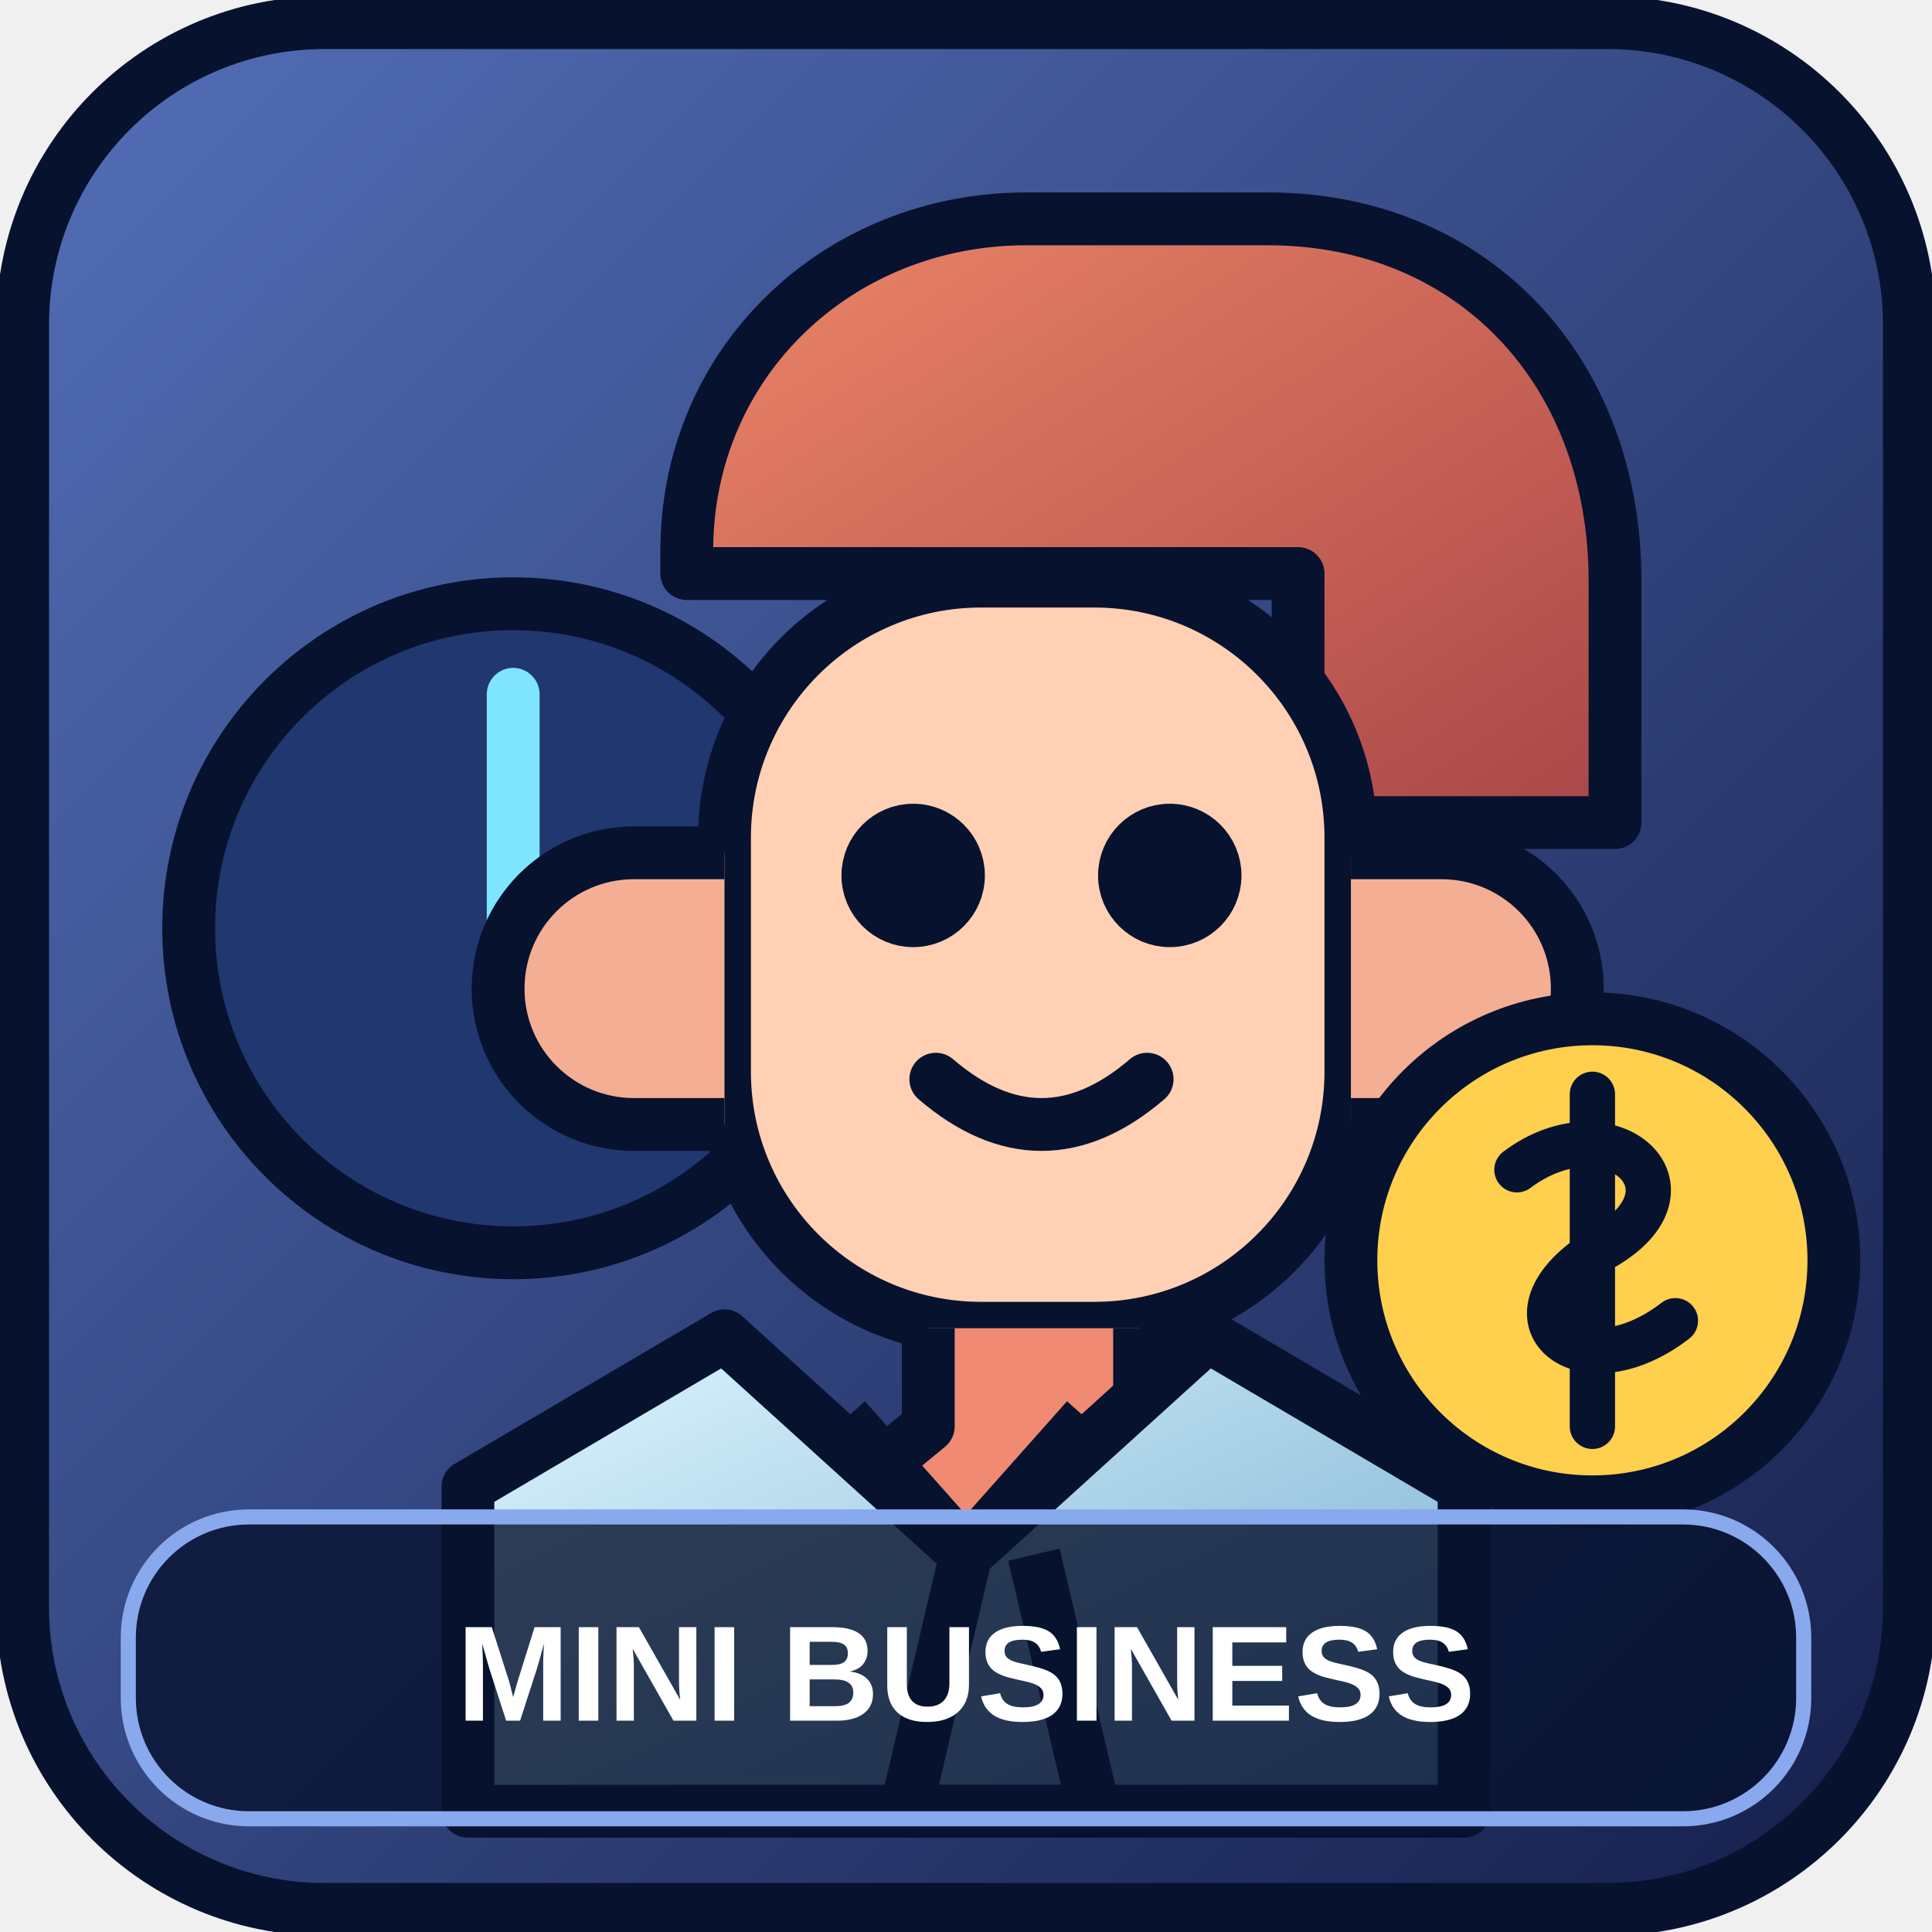
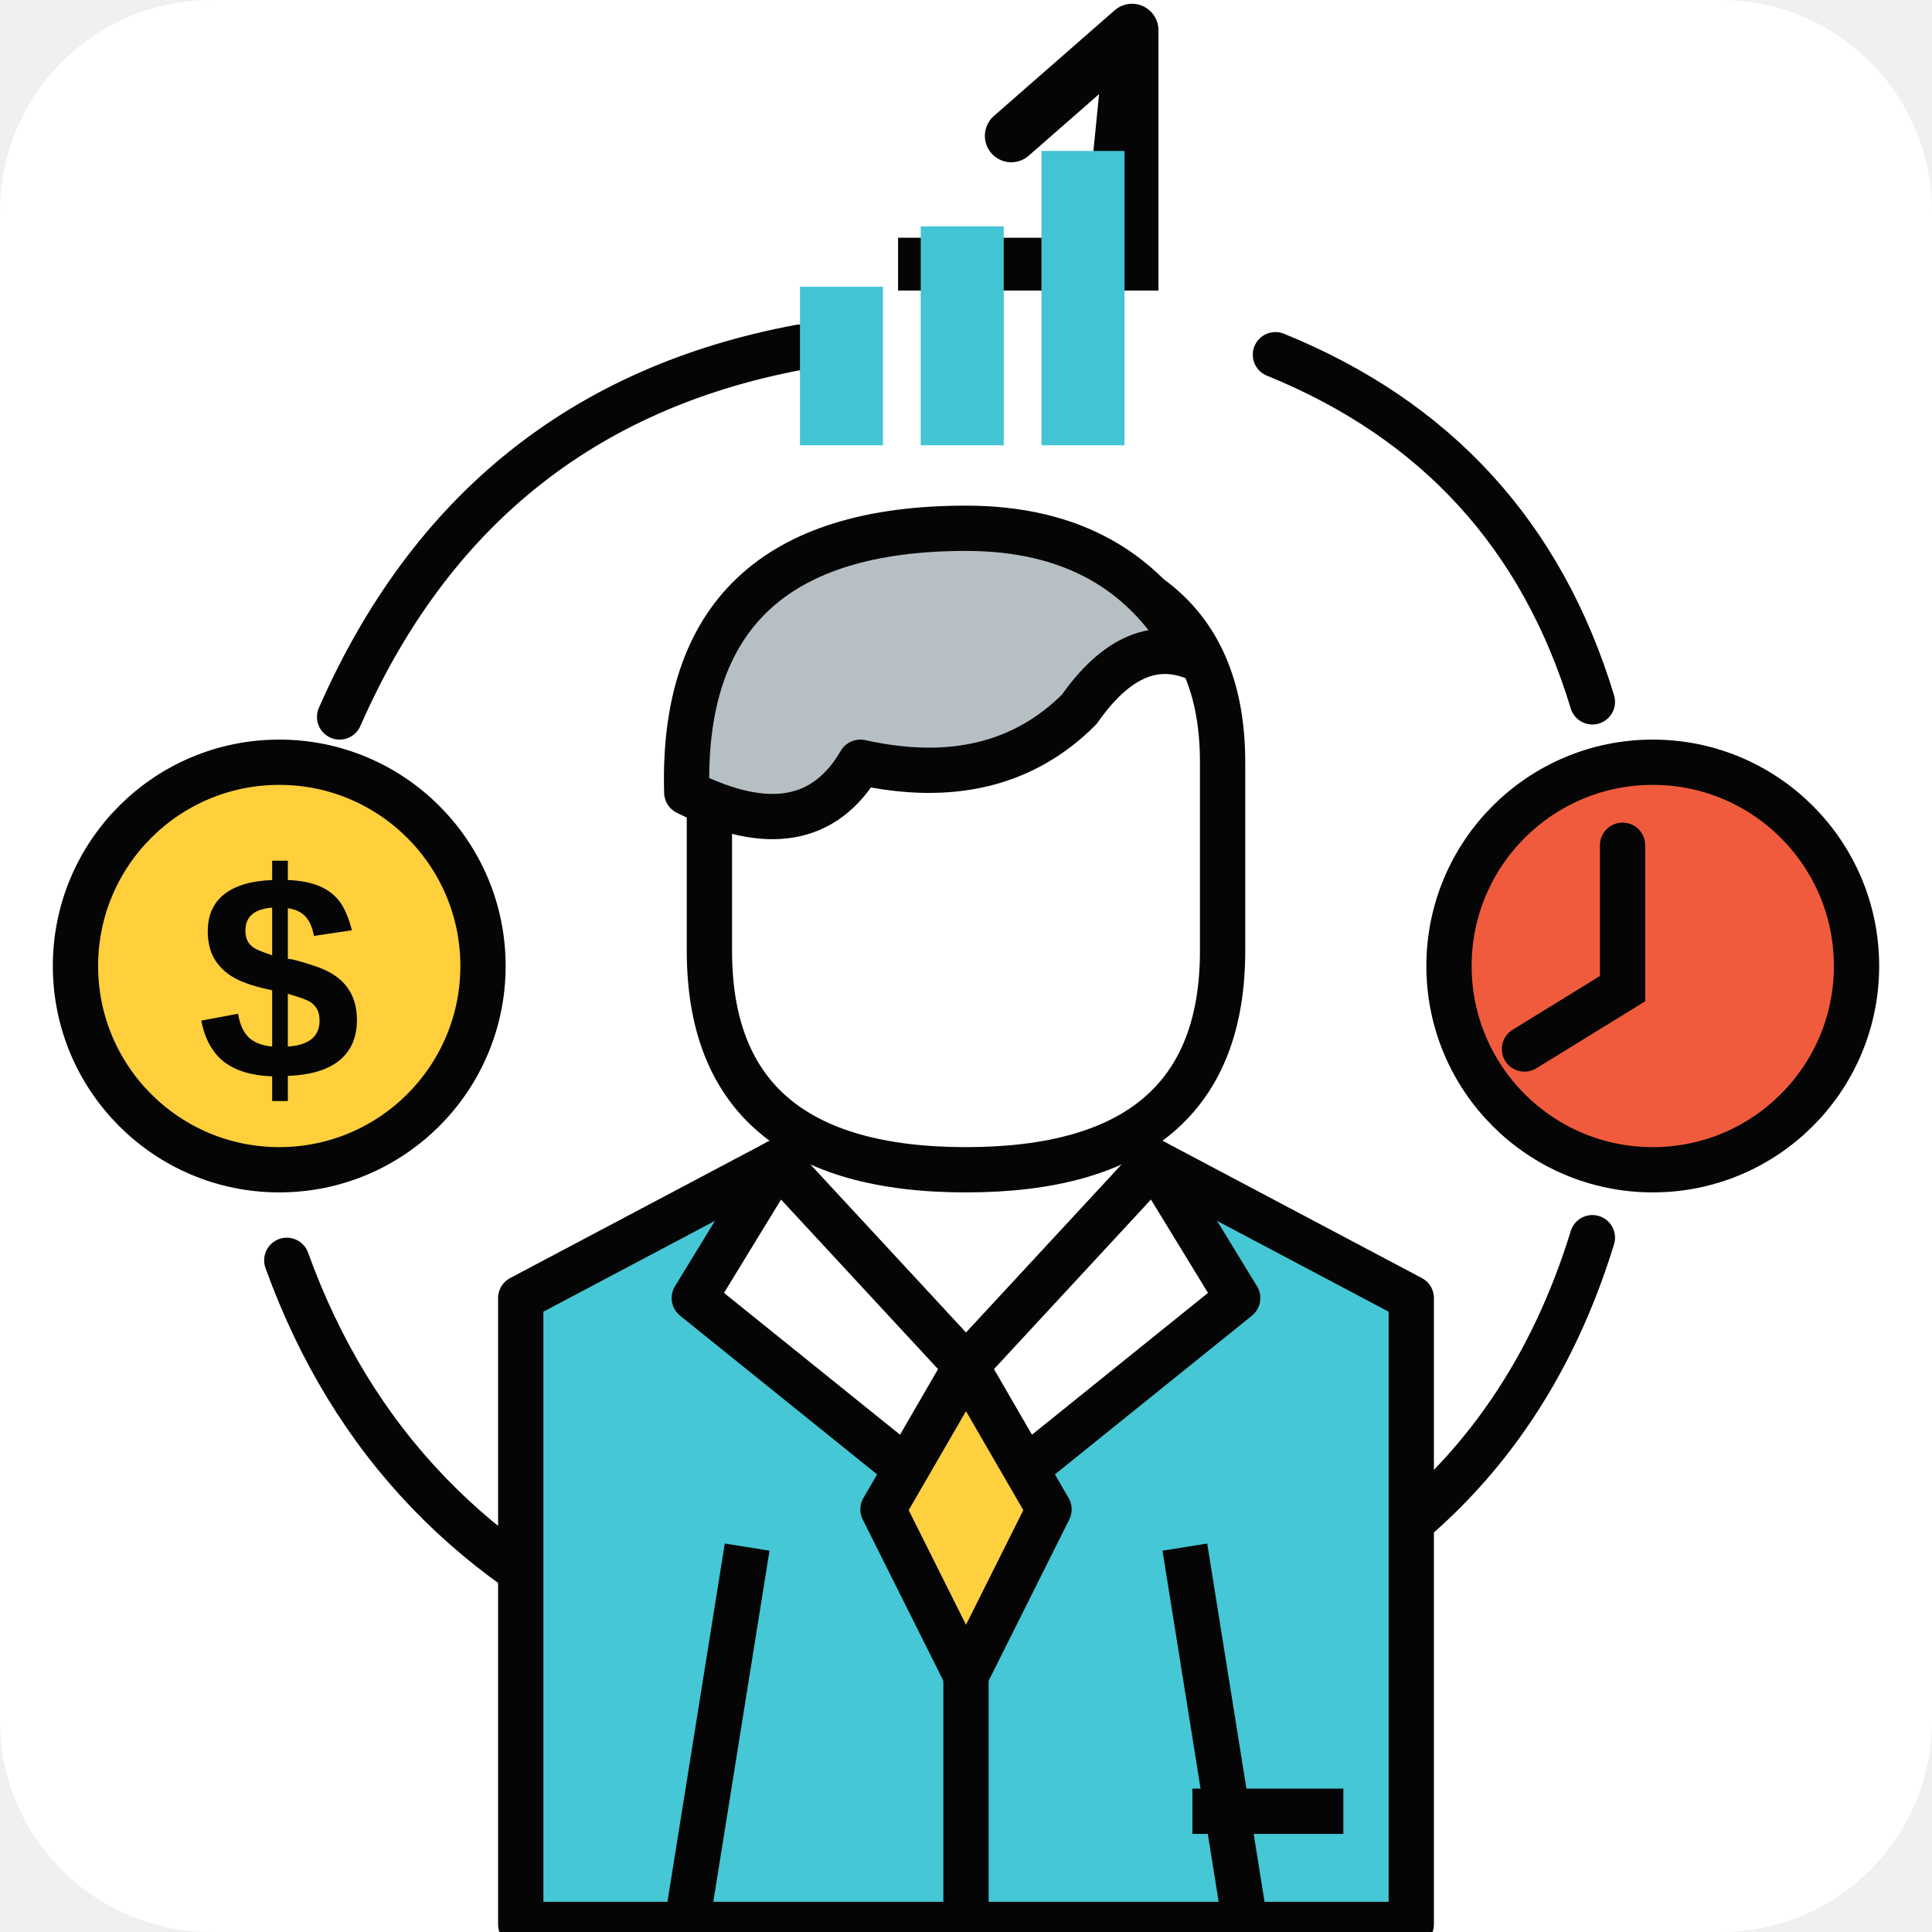
<svg xmlns="http://www.w3.org/2000/svg" viewBox="0 0 256 256" role="img" aria-labelledby="t">
-   <defs>
-     <linearGradient id="bg" y2="1">
-       <stop stop-color="#536fb8" />
-       <stop offset="1" stop-color="#151f4b" />
-     </linearGradient>
-     <linearGradient id="hair" y2="1">
-       <stop stop-color="#ed8668" />
-       <stop offset="1" stop-color="#a94648" />
-     </linearGradient>
-     <linearGradient id="shirt" y2="1">
-       <stop stop-color="#dff7ff" />
-       <stop offset="1" stop-color="#75acd0" />
-     </linearGradient>
-   </defs>
-   <rect x="3" y="3" width="250" height="250" rx="40" fill="url(#bg)" stroke="#07122f" stroke-width="7" />
-   <circle cx="68" cy="123" r="43" fill="#20376f" stroke="#07122f" stroke-width="7" />
-   <path d="M68 92v28h25" fill="none" stroke="#7fe5ff" stroke-width="7" stroke-linecap="round" />
-   <g stroke="#07122f" stroke-width="7" stroke-linejoin="round">
-     <path d="M91 73c0-25 20-44 45-44h32c27 0 46 20 46 48v32h-42V76H91z" fill="url(#hair)" />
-     <rect x="96" y="77" width="83" height="99" rx="34" fill="#ffd0b4" />
-     <path d="M96 113H84a18 18 0 0 0 0 36h12M179 113h12a18 18 0 0 1 0 36h-12" fill="#f3ae93" />
-     <circle cx="121" cy="116" r="6" fill="#07122f" />
-     <circle cx="155" cy="116" r="6" fill="#07122f" />
-     <path d="M124 143q14 12 28 0" fill="none" stroke-linecap="round" />
-     <path d="M123 176v13l-17 14 12 16h38l12-16-17-14v-13" fill="#f08a72" />
-     <path d="M96 177l-34 20v43h132v-43l-34-20-32 29z" fill="url(#shirt)" />
-     <path d="M112 188l16 18 16-18M128 206l-8 34h25l-8-34" fill="none" />
-     <path d="M185 164l17-17 14 14-17 17z" fill="#8ddc83" />
+   <rect width="256" height="256" rx="28" fill="#fff" />
+   <g fill="none" stroke="#050505" stroke-width="6" stroke-linecap="round">
+     <path d="M45 95q18-41 61-49" />
+     <path d="M169 47q32 13 42 46" />
+     <path d="M211 164q-12 39-51 53" />
+     <path d="M87 218q-36-15-49-51" />
  </g>
-   <circle cx="211" cy="167" r="32" fill="#ffcf4e" stroke="#07122f" stroke-width="7" />
-   <path d="M211 145v44M201 155c12-9 25 2 12 10-16 9-4 20 9 10" fill="none" stroke="#07122f" stroke-width="6" stroke-linecap="round" />
-   <rect x="17" y="201" width="222" height="40" rx="16" fill="#07122fcc" stroke="#89a9ee" stroke-width="2" />
-   <text x="128" y="228" text-anchor="middle" fill="#fff" font-family="Arial Black,Arial,sans-serif" font-size="18" font-weight="900">MINI BUSINESS</text>
+   <path d="M119 35h31V4" fill="none" stroke="#050505" stroke-width="7" />
+   <path d="M150 4l-16 14M150 4l-2 20" fill="none" stroke="#050505" stroke-width="7" stroke-linecap="round" />
+   <g fill="#42c4d4">
+     <path d="M106 38h11v21h-11zM122 30h11v29h-11zM138 20h11v39h-11z" />
+   </g>
+   <g stroke="#050505" stroke-width="6">
+     <circle cx="37" cy="128" r="27" fill="#ffcf3c" />
+     <circle cx="219" cy="128" r="27" fill="#f15b3d" />
+   </g>
+   <text x="37" y="143" text-anchor="middle" font-family="Arial Black,Arial,sans-serif" font-size="39" font-weight="900" fill="#050505">$</text>
+   <path d="M215 112v19l-13 8" fill="none" stroke="#050505" stroke-width="6" stroke-linecap="round" />
+   <g stroke="#050505" stroke-width="6" stroke-linejoin="round">
+     <path d="M94 101q0-28 34-28t34 28v25q0 29-34 29t-34-29z" fill="#fff" />
+     <path d="M91 105q-1-35 37-35 21 0 30 17-8-3-15 7-11 11-29 7-7 12-23 4z" fill="#b6c0c4" />
+     <path d="M103 154l25 27 25-27 34 18v83H69v-83z" fill="#45c7d5" />
+     <path d="M103 154l25 27 25-27 11 18-36 29-36-29z" fill="#fff" />
+     <path d="M128 181l-11 19 11 22 11-22z" fill="#ffd13f" />
+     <path d="M128 222v33M99 205l-8 50M157 205l8 50" fill="none" />
+     <path d="M158 240h20" fill="none" />
+   </g>
</svg>
